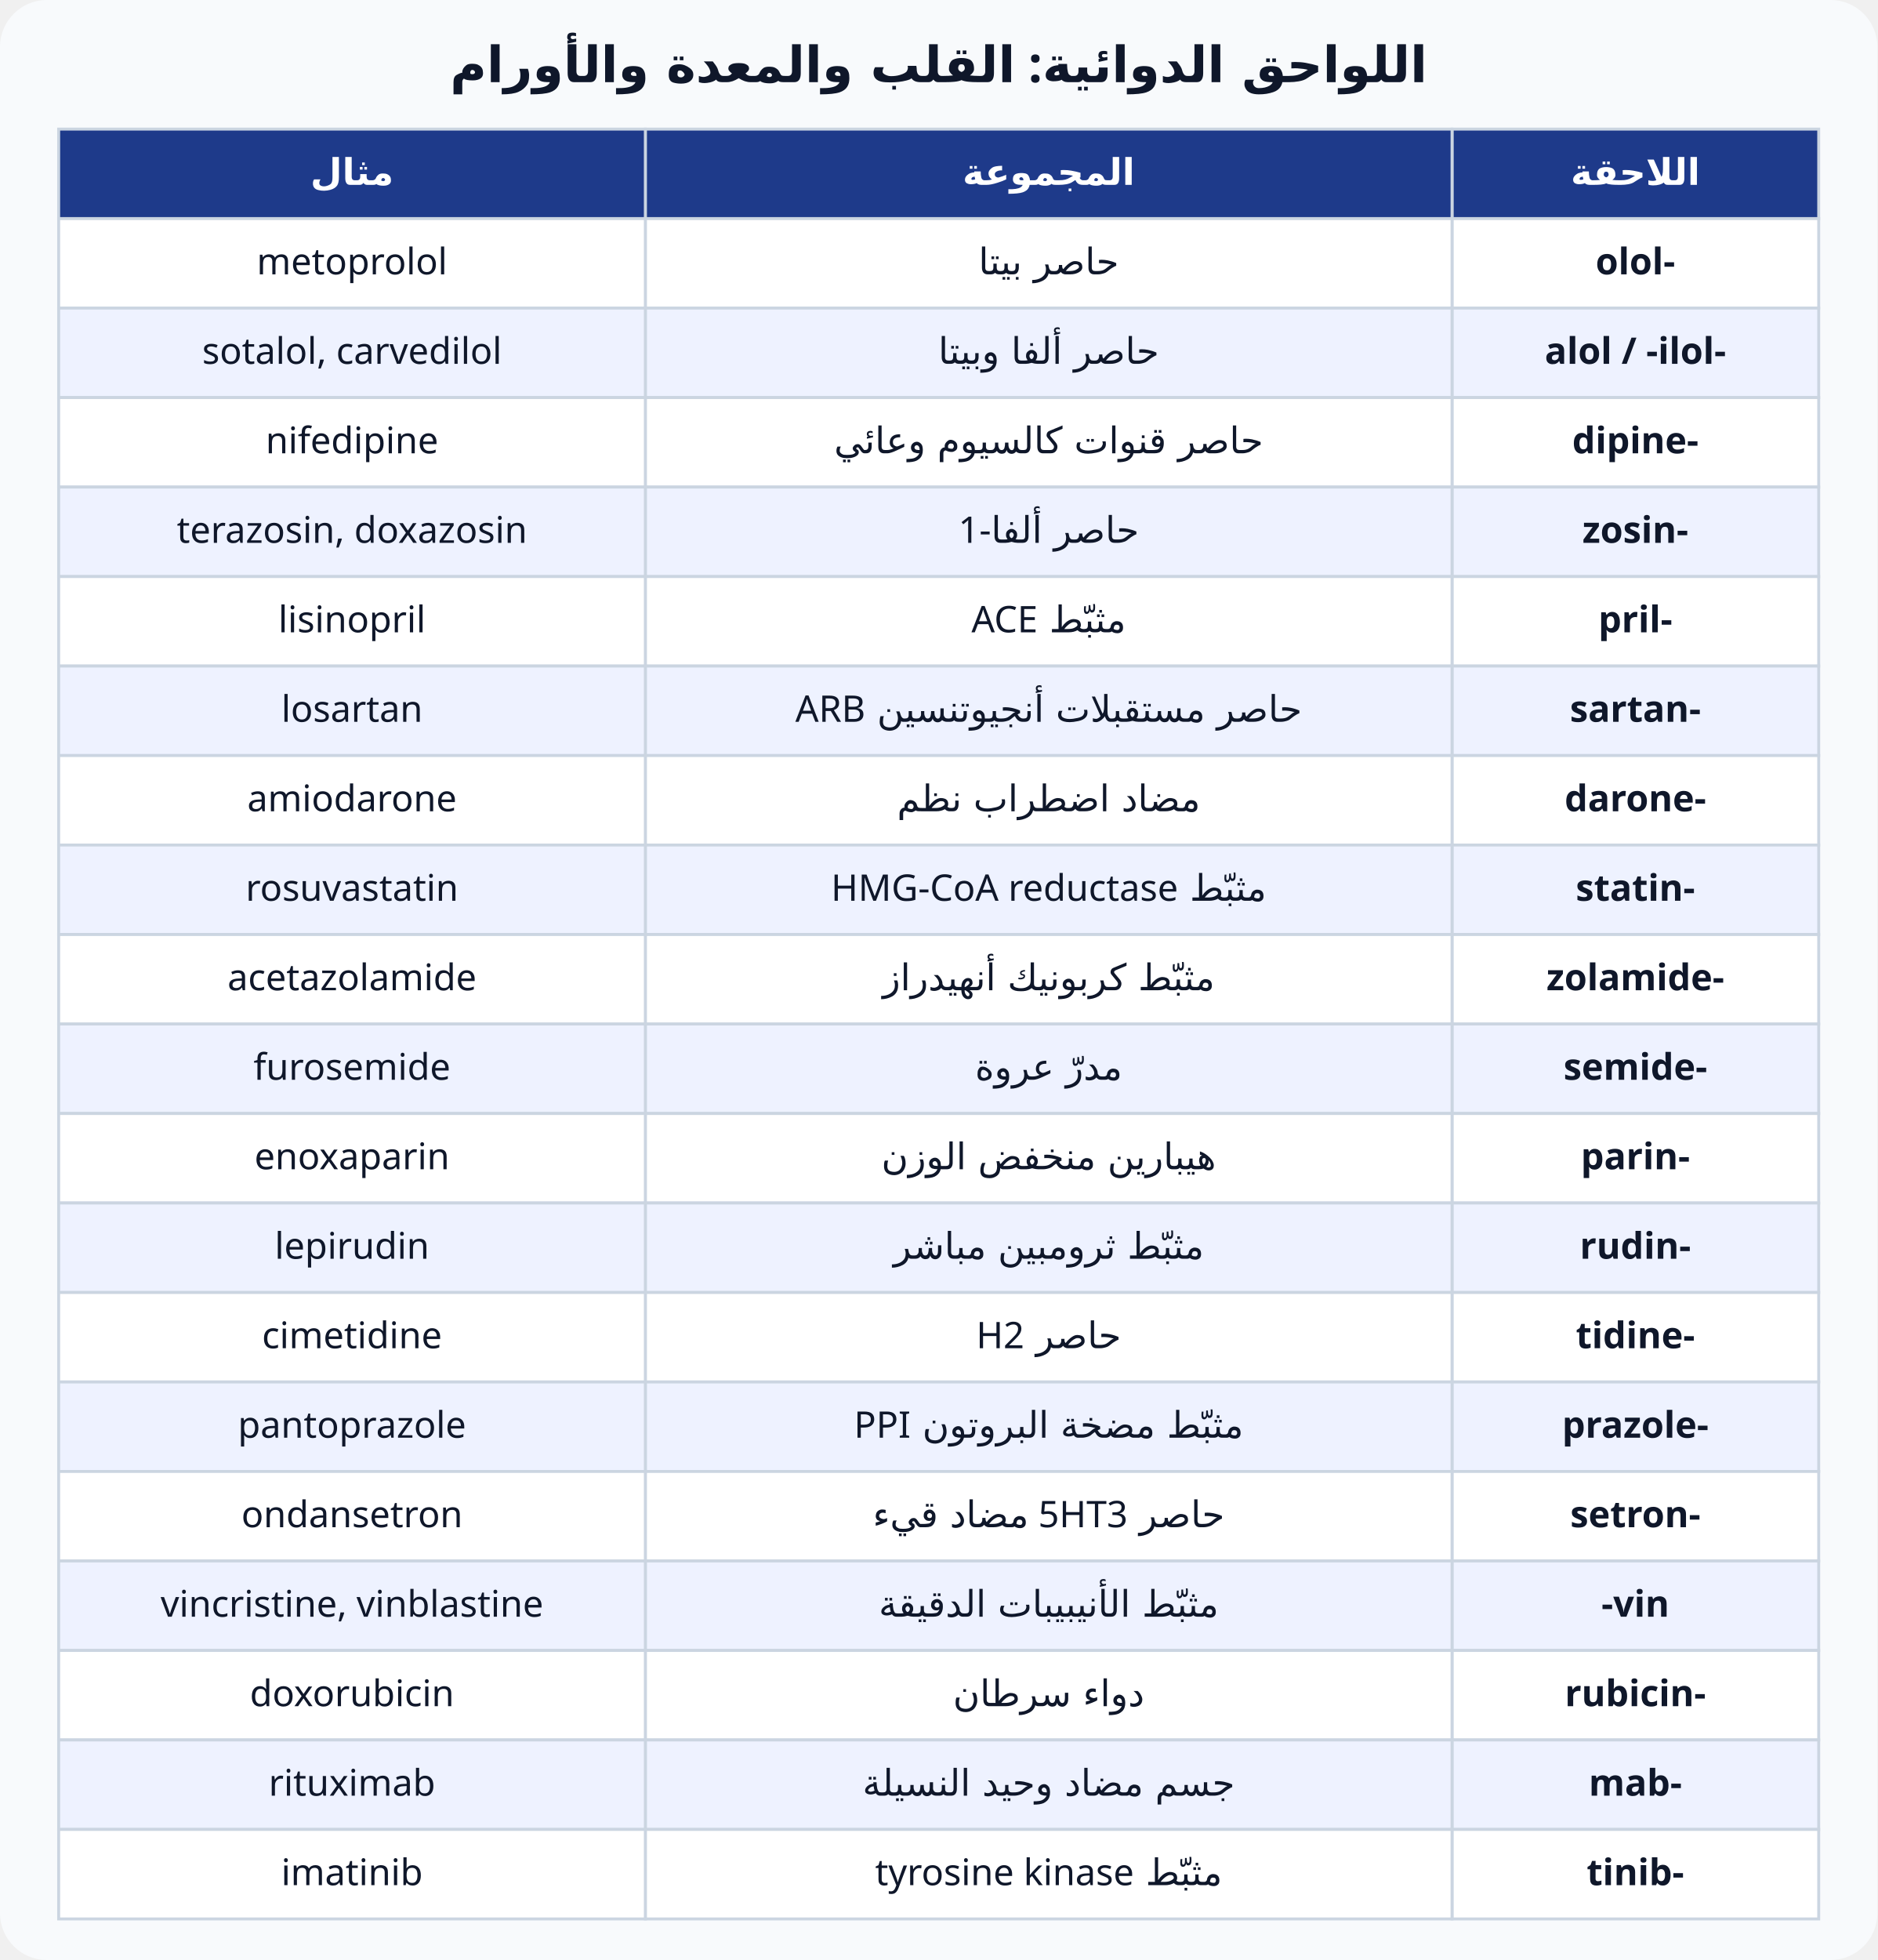
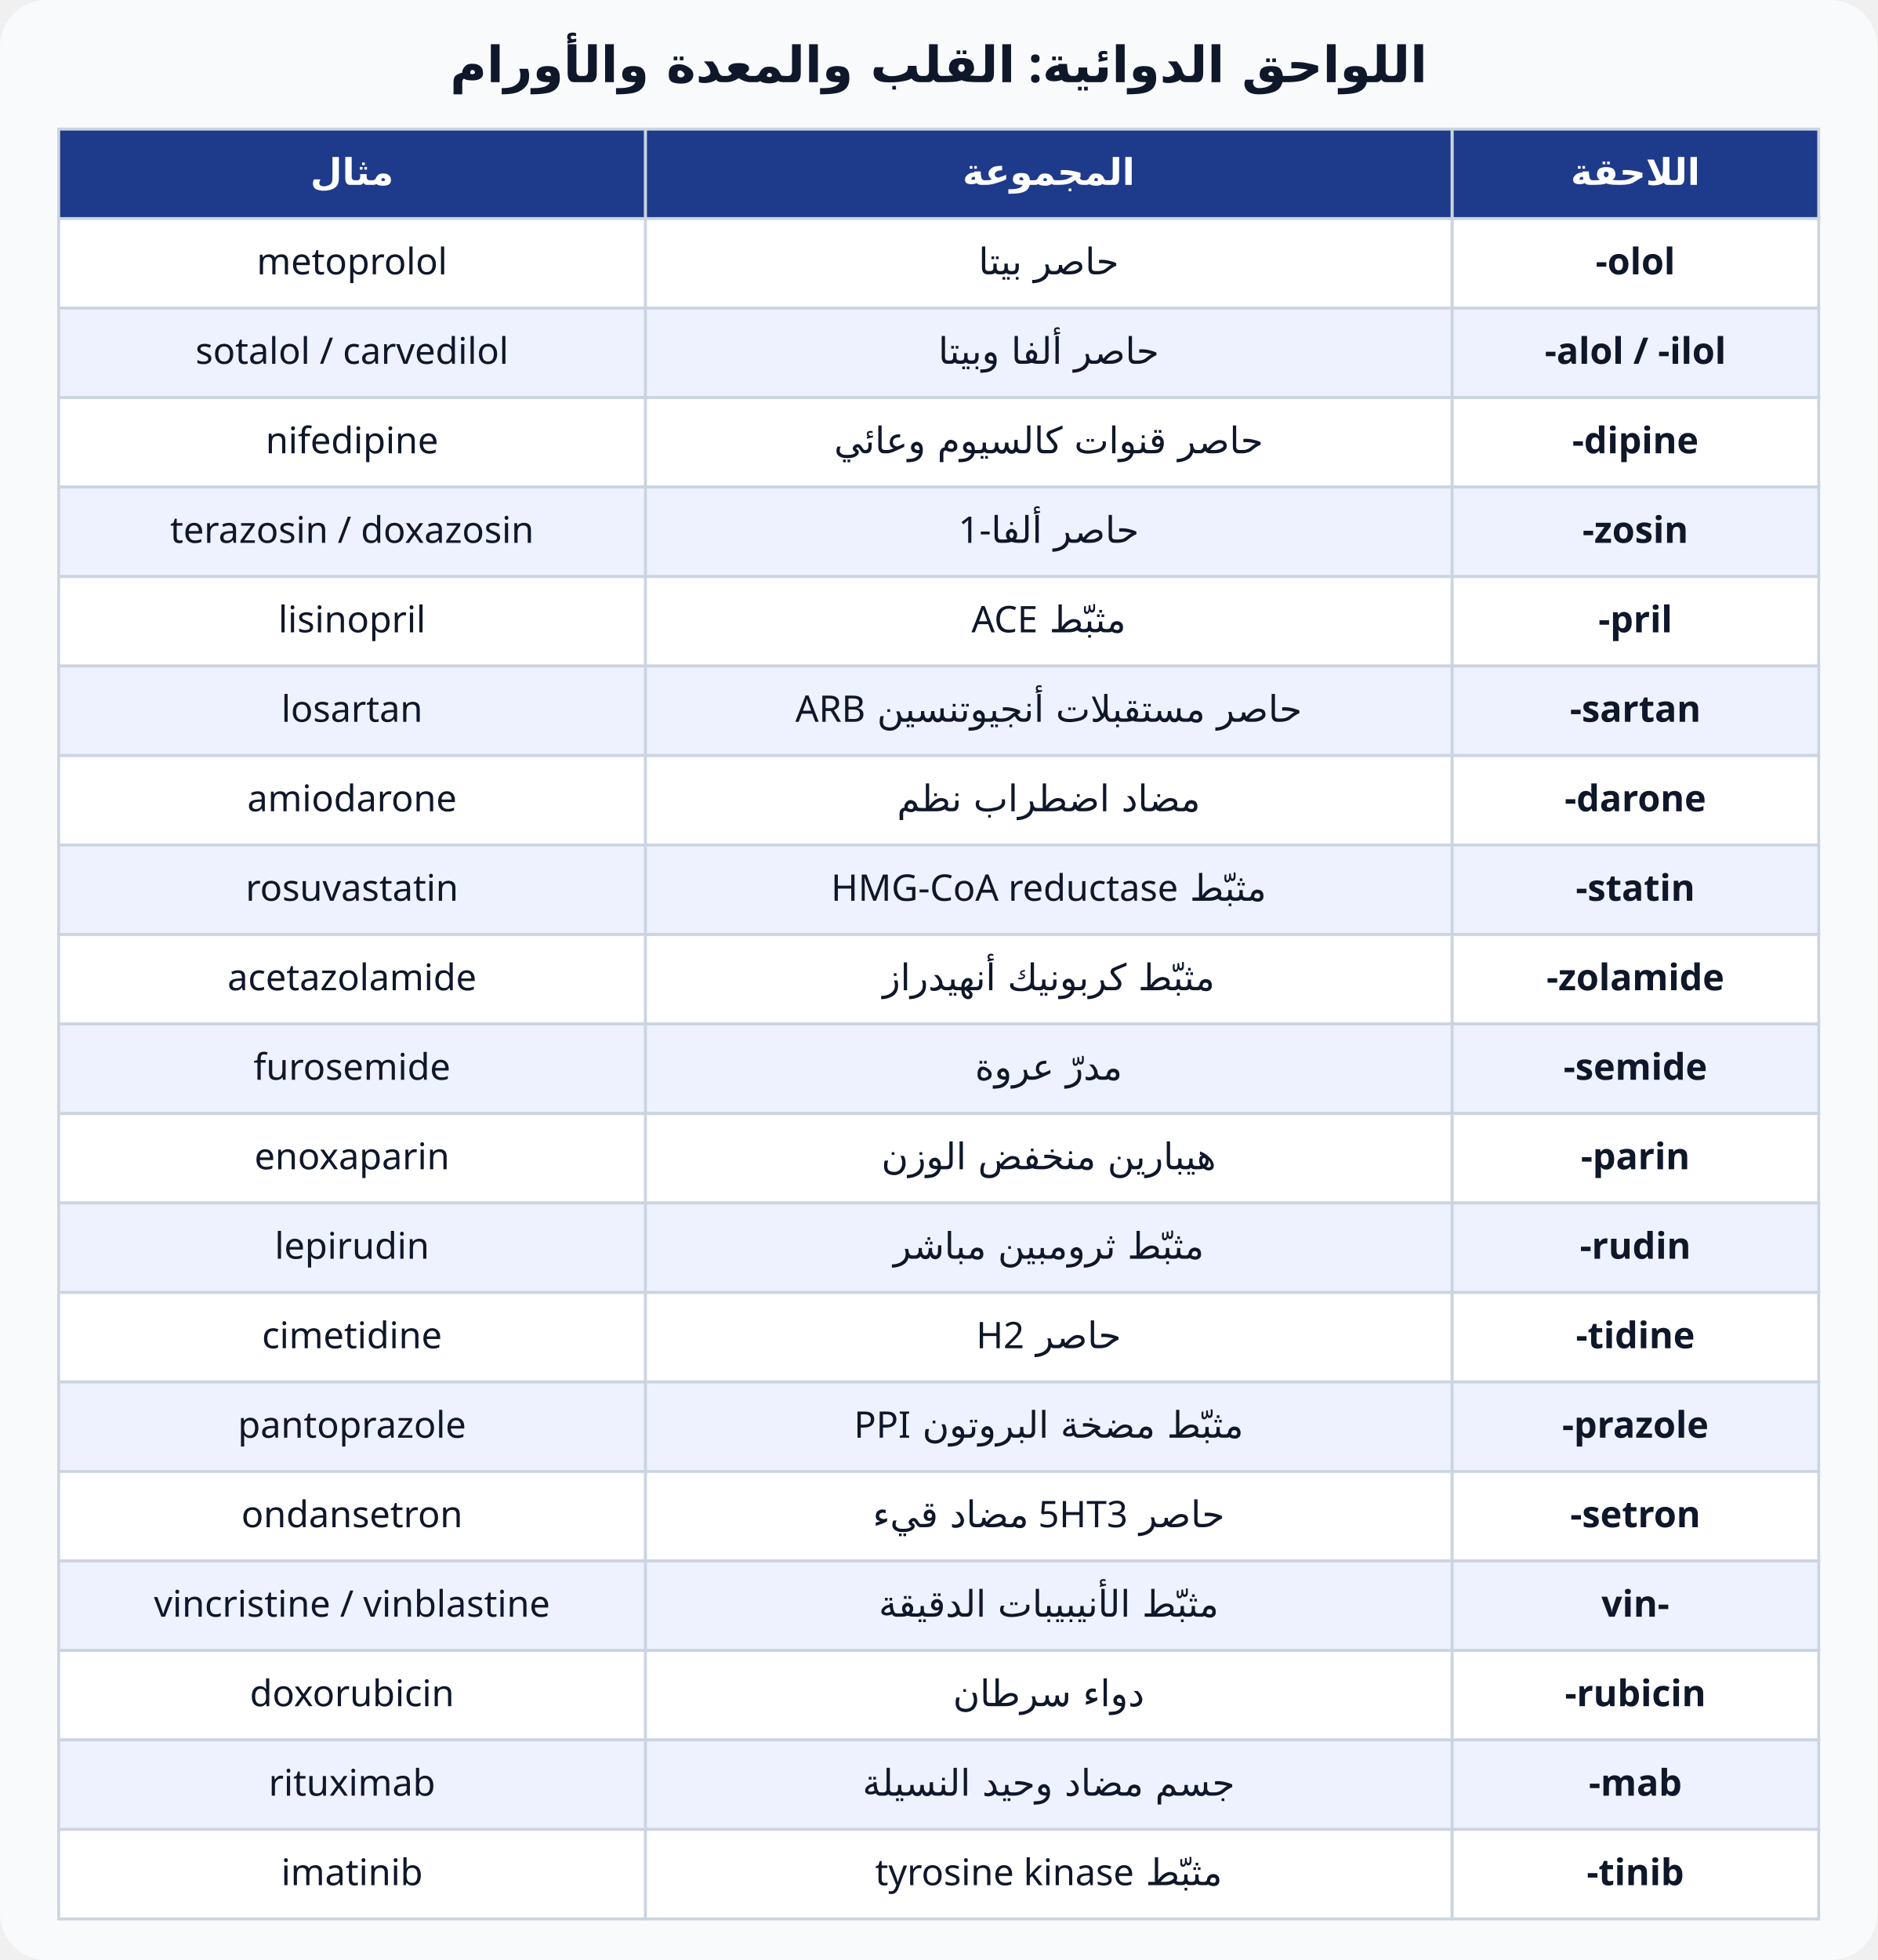
<svg xmlns="http://www.w3.org/2000/svg" viewBox="0 0 640 668" font-family="Cairo, Tahoma, sans-serif" direction="rtl">
  <rect width="640" height="668" rx="16" fill="#f8fafc" />
  <text x="320" y="28" text-anchor="middle" font-size="17" font-weight="800" fill="#0f172a">اللواحق الدوائية: القلب والمعدة والأورام</text>
  <rect x="495.0" y="44" width="125.0" height="30.5" fill="#1e3a8a" stroke="#cbd5e1" />
  <text x="557.5" y="63.0" text-anchor="middle" font-size="12.5" font-weight="700" fill="#fff">اللاحقة</text>
  <rect x="220.0" y="44" width="275.0" height="30.5" fill="#1e3a8a" stroke="#cbd5e1" />
  <text x="357.5" y="63.0" text-anchor="middle" font-size="12.5" font-weight="700" fill="#fff">المجموعة</text>
  <rect x="20.0" y="44" width="200.0" height="30.5" fill="#1e3a8a" stroke="#cbd5e1" />
  <text x="120.0" y="63.0" text-anchor="middle" font-size="12.5" font-weight="700" fill="#fff">مثال</text>
  <rect x="495.0" y="74.5" width="125.0" height="30.5" fill="#fff" stroke="#cbd5e1" />
-   <text x="557.5" y="93.5" text-anchor="middle" font-size="12.5" font-weight="700" fill="#0f172a">-olol</text>
+   <text x="557.5" y="93.5" text-anchor="middle" font-size="12.5" font-weight="700" fill="#0f172a">‎-olol</text>
  <rect x="220.0" y="74.5" width="275.0" height="30.5" fill="#fff" stroke="#cbd5e1" />
  <text x="357.5" y="93.5" text-anchor="middle" font-size="12.5" font-weight="500" fill="#0f172a">حاصر بيتا</text>
  <rect x="20.0" y="74.5" width="200.0" height="30.5" fill="#fff" stroke="#cbd5e1" />
  <text x="120.0" y="93.5" text-anchor="middle" font-size="12.5" font-weight="500" fill="#0f172a">metoprolol</text>
  <rect x="495.0" y="105" width="125.0" height="30.5" fill="#eef2ff" stroke="#cbd5e1" />
-   <text x="557.5" y="124.0" text-anchor="middle" font-size="12.5" font-weight="700" fill="#0f172a">-alol / -ilol</text>
+   <text x="557.5" y="124.0" text-anchor="middle" font-size="12.5" font-weight="700" fill="#0f172a">‎-alol / ‎-ilol</text>
  <rect x="220.0" y="105" width="275.0" height="30.5" fill="#eef2ff" stroke="#cbd5e1" />
  <text x="357.5" y="124.0" text-anchor="middle" font-size="12.5" font-weight="500" fill="#0f172a">حاصر ألفا وبيتا</text>
  <rect x="20.0" y="105" width="200.0" height="30.5" fill="#eef2ff" stroke="#cbd5e1" />
-   <text x="120.0" y="124.0" text-anchor="middle" font-size="12.5" font-weight="500" fill="#0f172a">sotalol, carvedilol</text>
+   <text x="120.0" y="124.0" text-anchor="middle" font-size="12.5" font-weight="500" fill="#0f172a">sotalol / carvedilol</text>
  <rect x="495.0" y="135.5" width="125.0" height="30.5" fill="#fff" stroke="#cbd5e1" />
-   <text x="557.5" y="154.5" text-anchor="middle" font-size="12.5" font-weight="700" fill="#0f172a">-dipine</text>
+   <text x="557.5" y="154.5" text-anchor="middle" font-size="12.5" font-weight="700" fill="#0f172a">‎-dipine</text>
  <rect x="220.0" y="135.5" width="275.0" height="30.5" fill="#fff" stroke="#cbd5e1" />
  <text x="357.5" y="154.5" text-anchor="middle" font-size="12.5" font-weight="500" fill="#0f172a">حاصر قنوات كالسيوم وعائي</text>
  <rect x="20.0" y="135.5" width="200.0" height="30.5" fill="#fff" stroke="#cbd5e1" />
  <text x="120.0" y="154.5" text-anchor="middle" font-size="12.5" font-weight="500" fill="#0f172a">nifedipine</text>
  <rect x="495.0" y="166" width="125.0" height="30.5" fill="#eef2ff" stroke="#cbd5e1" />
-   <text x="557.5" y="185.0" text-anchor="middle" font-size="12.5" font-weight="700" fill="#0f172a">-zosin</text>
+   <text x="557.5" y="185.0" text-anchor="middle" font-size="12.5" font-weight="700" fill="#0f172a">‎-zosin</text>
  <rect x="220.0" y="166" width="275.0" height="30.5" fill="#eef2ff" stroke="#cbd5e1" />
  <text x="357.5" y="185.0" text-anchor="middle" font-size="12.5" font-weight="500" fill="#0f172a">حاصر ألفا-1</text>
  <rect x="20.0" y="166" width="200.0" height="30.5" fill="#eef2ff" stroke="#cbd5e1" />
-   <text x="120.0" y="185.0" text-anchor="middle" font-size="12.5" font-weight="500" fill="#0f172a">terazosin, doxazosin</text>
+   <text x="120.0" y="185.0" text-anchor="middle" font-size="12.5" font-weight="500" fill="#0f172a">terazosin / doxazosin</text>
  <rect x="495.0" y="196.5" width="125.0" height="30.5" fill="#fff" stroke="#cbd5e1" />
-   <text x="557.5" y="215.5" text-anchor="middle" font-size="12.5" font-weight="700" fill="#0f172a">-pril</text>
+   <text x="557.5" y="215.5" text-anchor="middle" font-size="12.5" font-weight="700" fill="#0f172a">‎-pril</text>
  <rect x="220.0" y="196.5" width="275.0" height="30.5" fill="#fff" stroke="#cbd5e1" />
  <text x="357.5" y="215.5" text-anchor="middle" font-size="12.5" font-weight="500" fill="#0f172a">مثبّط ACE</text>
  <rect x="20.0" y="196.5" width="200.0" height="30.5" fill="#fff" stroke="#cbd5e1" />
  <text x="120.0" y="215.5" text-anchor="middle" font-size="12.5" font-weight="500" fill="#0f172a">lisinopril</text>
  <rect x="495.0" y="227" width="125.0" height="30.5" fill="#eef2ff" stroke="#cbd5e1" />
-   <text x="557.5" y="246.0" text-anchor="middle" font-size="12.5" font-weight="700" fill="#0f172a">-sartan</text>
+   <text x="557.5" y="246.0" text-anchor="middle" font-size="12.5" font-weight="700" fill="#0f172a">‎-sartan</text>
  <rect x="220.0" y="227" width="275.0" height="30.5" fill="#eef2ff" stroke="#cbd5e1" />
  <text x="357.5" y="246.0" text-anchor="middle" font-size="12.5" font-weight="500" fill="#0f172a">حاصر مستقبلات أنجيوتنسين ARB</text>
  <rect x="20.0" y="227" width="200.0" height="30.5" fill="#eef2ff" stroke="#cbd5e1" />
  <text x="120.0" y="246.0" text-anchor="middle" font-size="12.5" font-weight="500" fill="#0f172a">losartan</text>
  <rect x="495.0" y="257.5" width="125.0" height="30.5" fill="#fff" stroke="#cbd5e1" />
-   <text x="557.5" y="276.5" text-anchor="middle" font-size="12.5" font-weight="700" fill="#0f172a">-darone</text>
+   <text x="557.5" y="276.5" text-anchor="middle" font-size="12.5" font-weight="700" fill="#0f172a">‎-darone</text>
  <rect x="220.0" y="257.5" width="275.0" height="30.5" fill="#fff" stroke="#cbd5e1" />
  <text x="357.5" y="276.5" text-anchor="middle" font-size="12.5" font-weight="500" fill="#0f172a">مضاد اضطراب نظم</text>
  <rect x="20.0" y="257.5" width="200.0" height="30.5" fill="#fff" stroke="#cbd5e1" />
  <text x="120.0" y="276.5" text-anchor="middle" font-size="12.5" font-weight="500" fill="#0f172a">amiodarone</text>
  <rect x="495.0" y="288" width="125.0" height="30.5" fill="#eef2ff" stroke="#cbd5e1" />
-   <text x="557.5" y="307.0" text-anchor="middle" font-size="12.5" font-weight="700" fill="#0f172a">-statin</text>
+   <text x="557.5" y="307.0" text-anchor="middle" font-size="12.5" font-weight="700" fill="#0f172a">‎-statin</text>
  <rect x="220.0" y="288" width="275.0" height="30.5" fill="#eef2ff" stroke="#cbd5e1" />
  <text x="357.5" y="307.0" text-anchor="middle" font-size="12.5" font-weight="500" fill="#0f172a">مثبّط HMG-CoA reductase</text>
  <rect x="20.0" y="288" width="200.0" height="30.5" fill="#eef2ff" stroke="#cbd5e1" />
  <text x="120.0" y="307.0" text-anchor="middle" font-size="12.5" font-weight="500" fill="#0f172a">rosuvastatin</text>
  <rect x="495.0" y="318.5" width="125.0" height="30.5" fill="#fff" stroke="#cbd5e1" />
-   <text x="557.5" y="337.5" text-anchor="middle" font-size="12.5" font-weight="700" fill="#0f172a">-zolamide</text>
+   <text x="557.5" y="337.5" text-anchor="middle" font-size="12.5" font-weight="700" fill="#0f172a">‎-zolamide</text>
  <rect x="220.0" y="318.5" width="275.0" height="30.5" fill="#fff" stroke="#cbd5e1" />
  <text x="357.5" y="337.5" text-anchor="middle" font-size="12.5" font-weight="500" fill="#0f172a">مثبّط كربونيك أنهيدراز</text>
  <rect x="20.0" y="318.5" width="200.0" height="30.5" fill="#fff" stroke="#cbd5e1" />
  <text x="120.0" y="337.5" text-anchor="middle" font-size="12.5" font-weight="500" fill="#0f172a">acetazolamide</text>
  <rect x="495.0" y="349" width="125.0" height="30.5" fill="#eef2ff" stroke="#cbd5e1" />
-   <text x="557.5" y="368.0" text-anchor="middle" font-size="12.5" font-weight="700" fill="#0f172a">-semide</text>
+   <text x="557.5" y="368.0" text-anchor="middle" font-size="12.5" font-weight="700" fill="#0f172a">‎-semide</text>
  <rect x="220.0" y="349" width="275.0" height="30.5" fill="#eef2ff" stroke="#cbd5e1" />
  <text x="357.5" y="368.0" text-anchor="middle" font-size="12.5" font-weight="500" fill="#0f172a">مدرّ عروة</text>
  <rect x="20.0" y="349" width="200.0" height="30.5" fill="#eef2ff" stroke="#cbd5e1" />
  <text x="120.0" y="368.0" text-anchor="middle" font-size="12.5" font-weight="500" fill="#0f172a">furosemide</text>
  <rect x="495.0" y="379.5" width="125.0" height="30.5" fill="#fff" stroke="#cbd5e1" />
-   <text x="557.5" y="398.5" text-anchor="middle" font-size="12.5" font-weight="700" fill="#0f172a">-parin</text>
+   <text x="557.5" y="398.5" text-anchor="middle" font-size="12.5" font-weight="700" fill="#0f172a">‎-parin</text>
  <rect x="220.0" y="379.5" width="275.0" height="30.5" fill="#fff" stroke="#cbd5e1" />
  <text x="357.5" y="398.5" text-anchor="middle" font-size="12.5" font-weight="500" fill="#0f172a">هيبارين منخفض الوزن</text>
  <rect x="20.0" y="379.5" width="200.0" height="30.5" fill="#fff" stroke="#cbd5e1" />
  <text x="120.0" y="398.5" text-anchor="middle" font-size="12.5" font-weight="500" fill="#0f172a">enoxaparin</text>
  <rect x="495.0" y="410" width="125.0" height="30.5" fill="#eef2ff" stroke="#cbd5e1" />
-   <text x="557.5" y="429.0" text-anchor="middle" font-size="12.5" font-weight="700" fill="#0f172a">-rudin</text>
+   <text x="557.5" y="429.0" text-anchor="middle" font-size="12.5" font-weight="700" fill="#0f172a">‎-rudin</text>
  <rect x="220.0" y="410" width="275.0" height="30.5" fill="#eef2ff" stroke="#cbd5e1" />
  <text x="357.5" y="429.0" text-anchor="middle" font-size="12.5" font-weight="500" fill="#0f172a">مثبّط ثرومبين مباشر</text>
  <rect x="20.0" y="410" width="200.0" height="30.5" fill="#eef2ff" stroke="#cbd5e1" />
  <text x="120.0" y="429.0" text-anchor="middle" font-size="12.5" font-weight="500" fill="#0f172a">lepirudin</text>
  <rect x="495.0" y="440.5" width="125.0" height="30.5" fill="#fff" stroke="#cbd5e1" />
-   <text x="557.5" y="459.5" text-anchor="middle" font-size="12.5" font-weight="700" fill="#0f172a">-tidine</text>
+   <text x="557.5" y="459.5" text-anchor="middle" font-size="12.5" font-weight="700" fill="#0f172a">‎-tidine</text>
  <rect x="220.0" y="440.5" width="275.0" height="30.5" fill="#fff" stroke="#cbd5e1" />
  <text x="357.5" y="459.5" text-anchor="middle" font-size="12.5" font-weight="500" fill="#0f172a">حاصر H2</text>
  <rect x="20.0" y="440.5" width="200.0" height="30.5" fill="#fff" stroke="#cbd5e1" />
  <text x="120.0" y="459.5" text-anchor="middle" font-size="12.5" font-weight="500" fill="#0f172a">cimetidine</text>
  <rect x="495.0" y="471" width="125.0" height="30.5" fill="#eef2ff" stroke="#cbd5e1" />
-   <text x="557.5" y="490.0" text-anchor="middle" font-size="12.5" font-weight="700" fill="#0f172a">-prazole</text>
+   <text x="557.5" y="490.0" text-anchor="middle" font-size="12.5" font-weight="700" fill="#0f172a">‎-prazole</text>
  <rect x="220.0" y="471" width="275.0" height="30.5" fill="#eef2ff" stroke="#cbd5e1" />
  <text x="357.5" y="490.0" text-anchor="middle" font-size="12.5" font-weight="500" fill="#0f172a">مثبّط مضخة البروتون PPI</text>
  <rect x="20.0" y="471" width="200.0" height="30.5" fill="#eef2ff" stroke="#cbd5e1" />
  <text x="120.0" y="490.0" text-anchor="middle" font-size="12.5" font-weight="500" fill="#0f172a">pantoprazole</text>
  <rect x="495.0" y="501.5" width="125.0" height="30.5" fill="#fff" stroke="#cbd5e1" />
-   <text x="557.5" y="520.5" text-anchor="middle" font-size="12.5" font-weight="700" fill="#0f172a">-setron</text>
+   <text x="557.5" y="520.5" text-anchor="middle" font-size="12.5" font-weight="700" fill="#0f172a">‎-setron</text>
  <rect x="220.0" y="501.5" width="275.0" height="30.5" fill="#fff" stroke="#cbd5e1" />
  <text x="357.5" y="520.5" text-anchor="middle" font-size="12.5" font-weight="500" fill="#0f172a">حاصر 5HT3 مضاد قيء</text>
  <rect x="20.0" y="501.5" width="200.0" height="30.5" fill="#fff" stroke="#cbd5e1" />
  <text x="120.0" y="520.5" text-anchor="middle" font-size="12.5" font-weight="500" fill="#0f172a">ondansetron</text>
  <rect x="495.0" y="532" width="125.0" height="30.5" fill="#eef2ff" stroke="#cbd5e1" />
-   <text x="557.5" y="551.0" text-anchor="middle" font-size="12.5" font-weight="700" fill="#0f172a">vin-</text>
+   <text x="557.5" y="551.0" text-anchor="middle" font-size="12.5" font-weight="700" fill="#0f172a">vin-‎</text>
  <rect x="220.0" y="532" width="275.0" height="30.5" fill="#eef2ff" stroke="#cbd5e1" />
  <text x="357.5" y="551.0" text-anchor="middle" font-size="12.5" font-weight="500" fill="#0f172a">مثبّط الأنيبيبات الدقيقة</text>
  <rect x="20.0" y="532" width="200.0" height="30.5" fill="#eef2ff" stroke="#cbd5e1" />
-   <text x="120.0" y="551.0" text-anchor="middle" font-size="12.5" font-weight="500" fill="#0f172a">vincristine, vinblastine</text>
+   <text x="120.0" y="551.0" text-anchor="middle" font-size="12.5" font-weight="500" fill="#0f172a">vincristine / vinblastine</text>
  <rect x="495.0" y="562.5" width="125.0" height="30.5" fill="#fff" stroke="#cbd5e1" />
-   <text x="557.5" y="581.5" text-anchor="middle" font-size="12.5" font-weight="700" fill="#0f172a">-rubicin</text>
+   <text x="557.5" y="581.5" text-anchor="middle" font-size="12.5" font-weight="700" fill="#0f172a">‎-rubicin</text>
  <rect x="220.0" y="562.5" width="275.0" height="30.5" fill="#fff" stroke="#cbd5e1" />
  <text x="357.5" y="581.5" text-anchor="middle" font-size="12.5" font-weight="500" fill="#0f172a">دواء سرطان</text>
  <rect x="20.0" y="562.5" width="200.0" height="30.5" fill="#fff" stroke="#cbd5e1" />
  <text x="120.0" y="581.5" text-anchor="middle" font-size="12.5" font-weight="500" fill="#0f172a">doxorubicin</text>
  <rect x="495.0" y="593" width="125.0" height="30.5" fill="#eef2ff" stroke="#cbd5e1" />
-   <text x="557.5" y="612.0" text-anchor="middle" font-size="12.5" font-weight="700" fill="#0f172a">-mab</text>
+   <text x="557.5" y="612.0" text-anchor="middle" font-size="12.5" font-weight="700" fill="#0f172a">‎-mab</text>
  <rect x="220.0" y="593" width="275.0" height="30.5" fill="#eef2ff" stroke="#cbd5e1" />
  <text x="357.5" y="612.0" text-anchor="middle" font-size="12.5" font-weight="500" fill="#0f172a">جسم مضاد وحيد النسيلة</text>
  <rect x="20.0" y="593" width="200.0" height="30.5" fill="#eef2ff" stroke="#cbd5e1" />
  <text x="120.0" y="612.0" text-anchor="middle" font-size="12.5" font-weight="500" fill="#0f172a">rituximab</text>
  <rect x="495.0" y="623.5" width="125.0" height="30.5" fill="#fff" stroke="#cbd5e1" />
-   <text x="557.5" y="642.5" text-anchor="middle" font-size="12.5" font-weight="700" fill="#0f172a">-tinib</text>
+   <text x="557.5" y="642.5" text-anchor="middle" font-size="12.5" font-weight="700" fill="#0f172a">‎-tinib</text>
  <rect x="220.0" y="623.5" width="275.0" height="30.5" fill="#fff" stroke="#cbd5e1" />
  <text x="357.5" y="642.5" text-anchor="middle" font-size="12.5" font-weight="500" fill="#0f172a">مثبّط tyrosine kinase</text>
  <rect x="20.0" y="623.5" width="200.0" height="30.5" fill="#fff" stroke="#cbd5e1" />
  <text x="120.0" y="642.5" text-anchor="middle" font-size="12.5" font-weight="500" fill="#0f172a">imatinib</text>
</svg>
